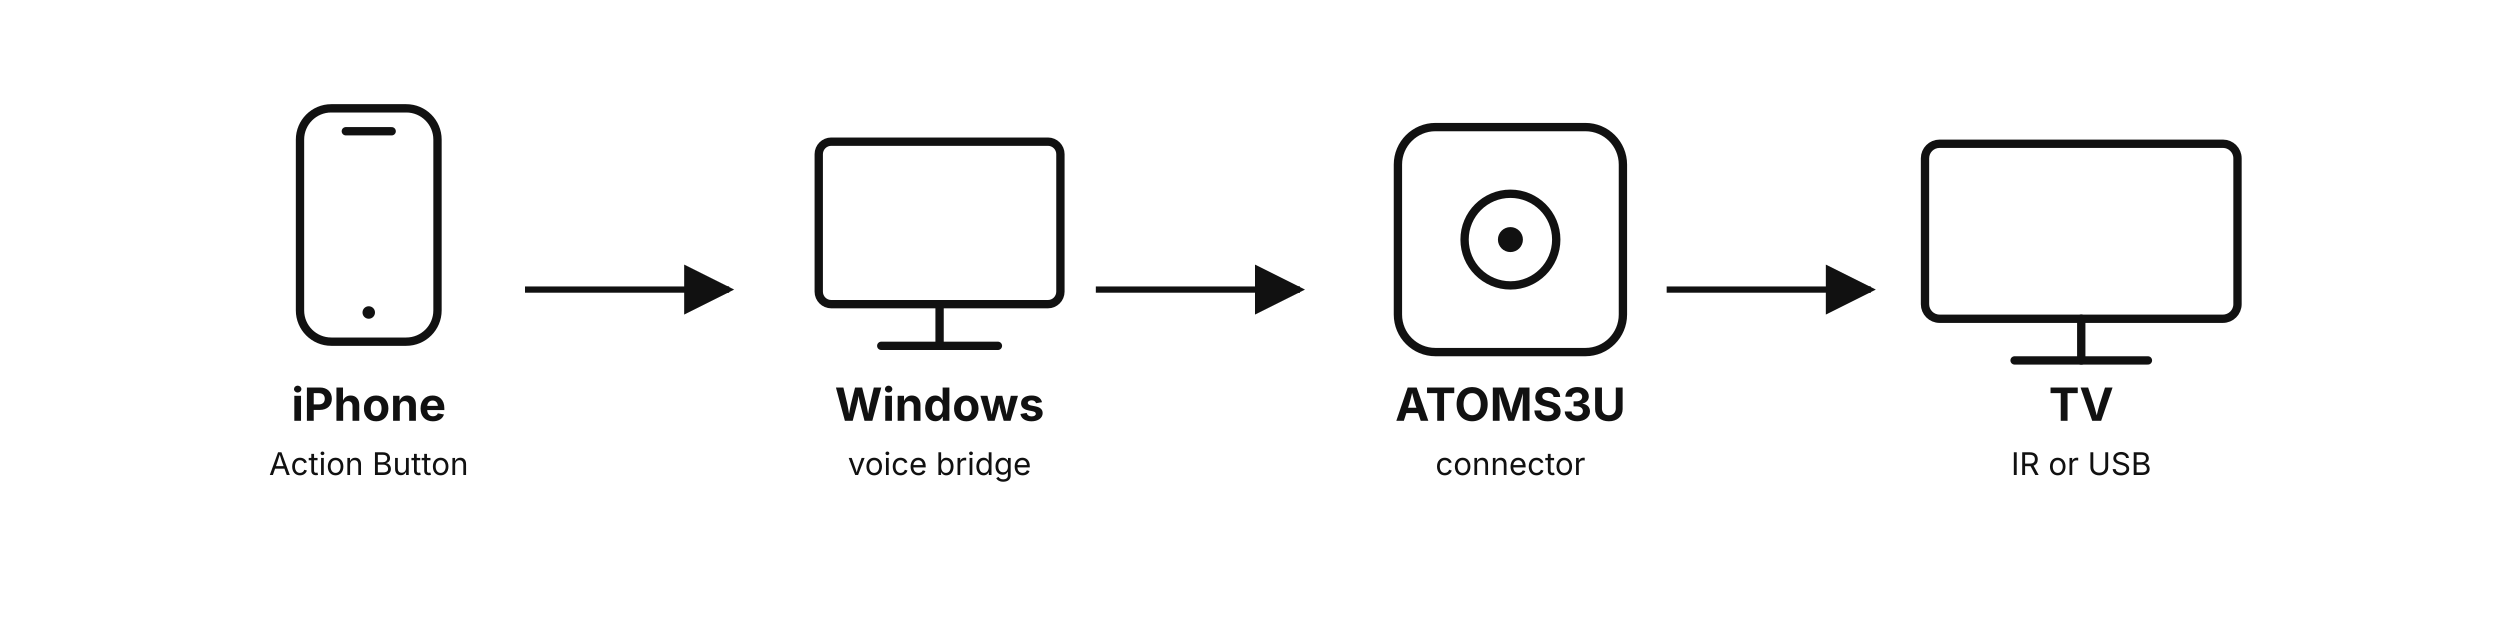
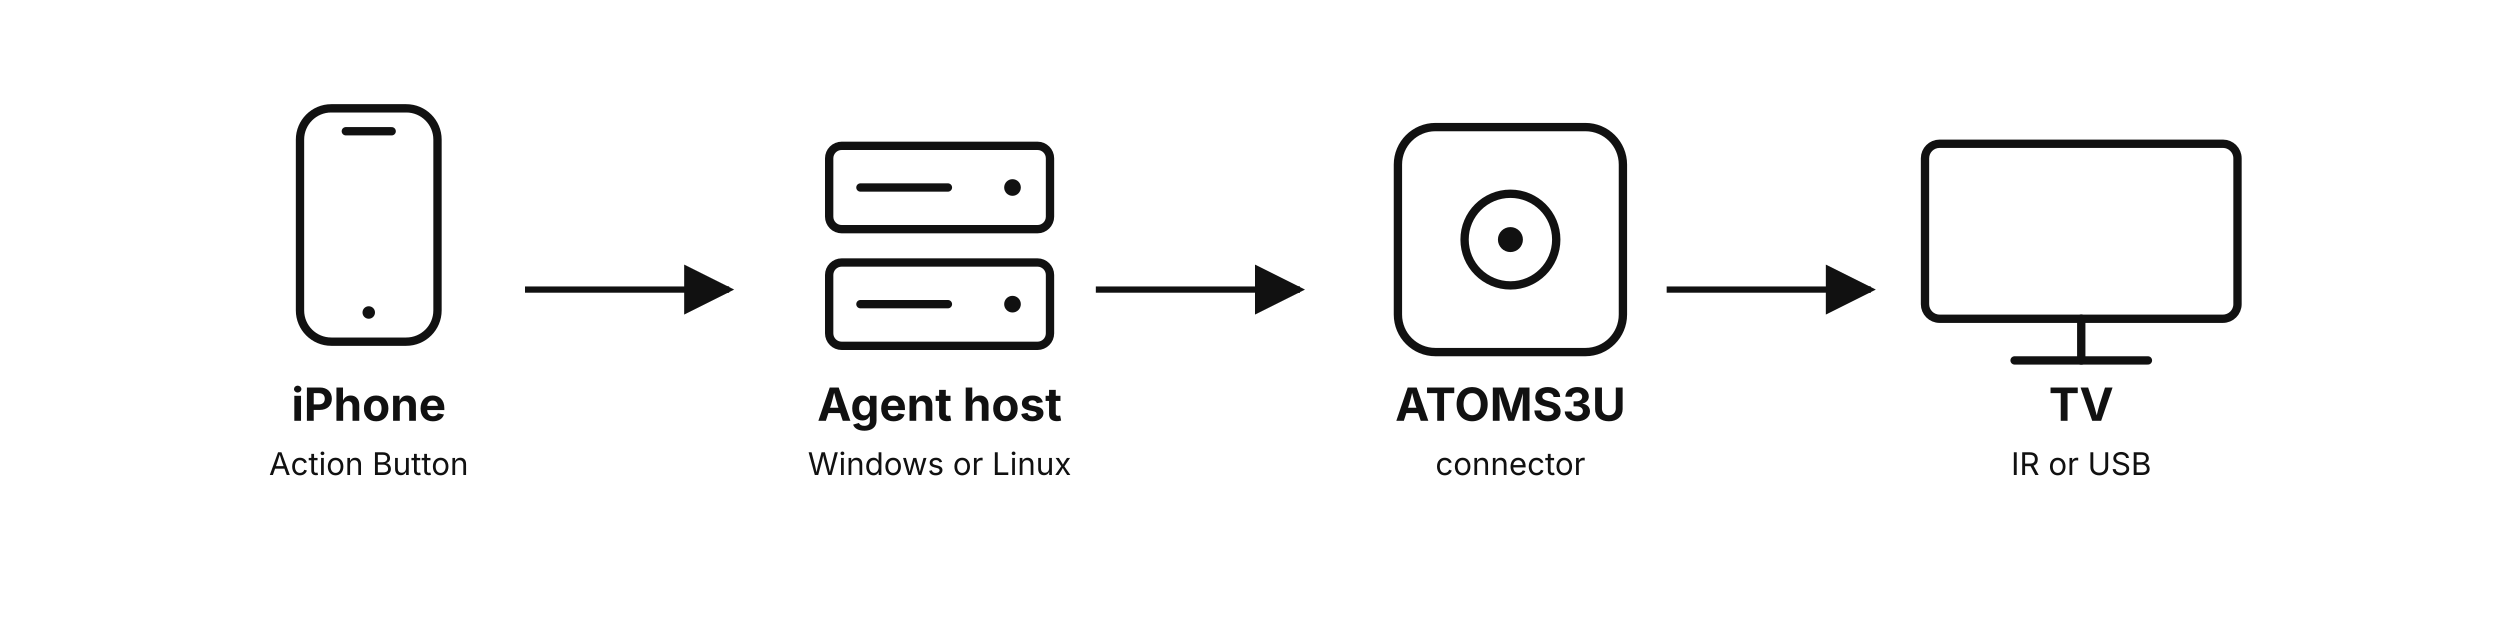
<svg xmlns="http://www.w3.org/2000/svg" viewBox="0 0 1200 300" role="img" aria-labelledby="title desc">
  <defs>
    <marker id="arrow" viewBox="0 0 10 10" refX="9" refY="5" markerWidth="8" markerHeight="8" orient="auto">
      <path d="M0 0L10 5L0 10Z" fill="#111111" />
    </marker>
  </defs>
  <rect width="1200" height="300" fill="#ffffff" />
  <path d="M252 139H350" fill="none" stroke="#111111" stroke-width="3" marker-end="url(#arrow)" />
  <path d="M526 139H624" fill="none" stroke="#111111" stroke-width="3" marker-end="url(#arrow)" />
  <path d="M800 139H898" fill="none" stroke="#111111" stroke-width="3" marker-end="url(#arrow)" />
  <g transform="translate(102 52)" fill="none" stroke="#111111" stroke-width="4" stroke-linecap="round" stroke-linejoin="round">
    <rect x="42" y="0" width="66" height="112" rx="15" />
    <line x1="64" y1="11" x2="86" y2="11" />
    <circle cx="75" cy="98" r="3" fill="#111111" stroke="none" />
  </g>
  <text x="177" y="202" text-anchor="middle" fill="#111111" font-family="Inter, Segoe UI, Arial, sans-serif" font-size="22" font-weight="700">iPhone</text>
  <text x="177" y="228" text-anchor="middle" fill="#111111" font-family="Inter, Segoe UI, Arial, sans-serif" font-size="15">Action Button</text>
  <g transform="translate(376 68)" fill="none" stroke="#111111" stroke-width="4" stroke-linecap="round" stroke-linejoin="round">
-     <rect x="17" y="0" width="116" height="78" rx="6" />
-     <line x1="75" y1="78" x2="75" y2="98" />
-     <line x1="47" y1="98" x2="103" y2="98" />
+     <rect x="22" y="2" width="106" height="40" rx="6" />
+     <rect x="22" y="58" width="106" height="40" rx="6" />
+     <circle cx="110" cy="22" r="4" fill="#111111" stroke="none" />
+     <circle cx="110" cy="78" r="4" fill="#111111" stroke="none" />
+     <line x1="37" y1="22" x2="79" y2="22" />
+     <line x1="37" y1="78" x2="79" y2="78" />
  </g>
-   <text x="451" y="202" text-anchor="middle" fill="#111111" font-family="Inter, Segoe UI, Arial, sans-serif" font-size="22" font-weight="700">Windows</text>
-   <text x="451" y="228" text-anchor="middle" fill="#111111" font-family="Inter, Segoe UI, Arial, sans-serif" font-size="15">voice bridge</text>
+   <text x="451" y="202" text-anchor="middle" fill="#111111" font-family="Inter, Segoe UI, Arial, sans-serif" font-size="22" font-weight="700">Agent host</text>
+   <text x="451" y="228" text-anchor="middle" fill="#111111" font-family="Inter, Segoe UI, Arial, sans-serif" font-size="15">Windows or Linux</text>
  <g transform="translate(650 61)" fill="none" stroke="#111111" stroke-width="4" stroke-linecap="round" stroke-linejoin="round">
    <rect x="21" y="0" width="108" height="108" rx="18" />
    <circle cx="75" cy="54" r="22" />
    <circle cx="75" cy="54" r="6" fill="#111111" stroke="none" />
  </g>
  <text x="725" y="202" text-anchor="middle" fill="#111111" font-family="Inter, Segoe UI, Arial, sans-serif" font-size="22" font-weight="700">ATOMS3U</text>
  <text x="725" y="228" text-anchor="middle" fill="#111111" font-family="Inter, Segoe UI, Arial, sans-serif" font-size="15">connector</text>
  <g transform="translate(924 69)" fill="none" stroke="#111111" stroke-width="4" stroke-linecap="round" stroke-linejoin="round">
    <rect x="0" y="0" width="150" height="84" rx="7" />
    <line x1="75" y1="84" x2="75" y2="104" />
    <line x1="43" y1="104" x2="107" y2="104" />
  </g>
  <text x="999" y="202" text-anchor="middle" fill="#111111" font-family="Inter, Segoe UI, Arial, sans-serif" font-size="22" font-weight="700">TV</text>
  <text x="999" y="228" text-anchor="middle" fill="#111111" font-family="Inter, Segoe UI, Arial, sans-serif" font-size="15">IR or USB</text>
</svg>
